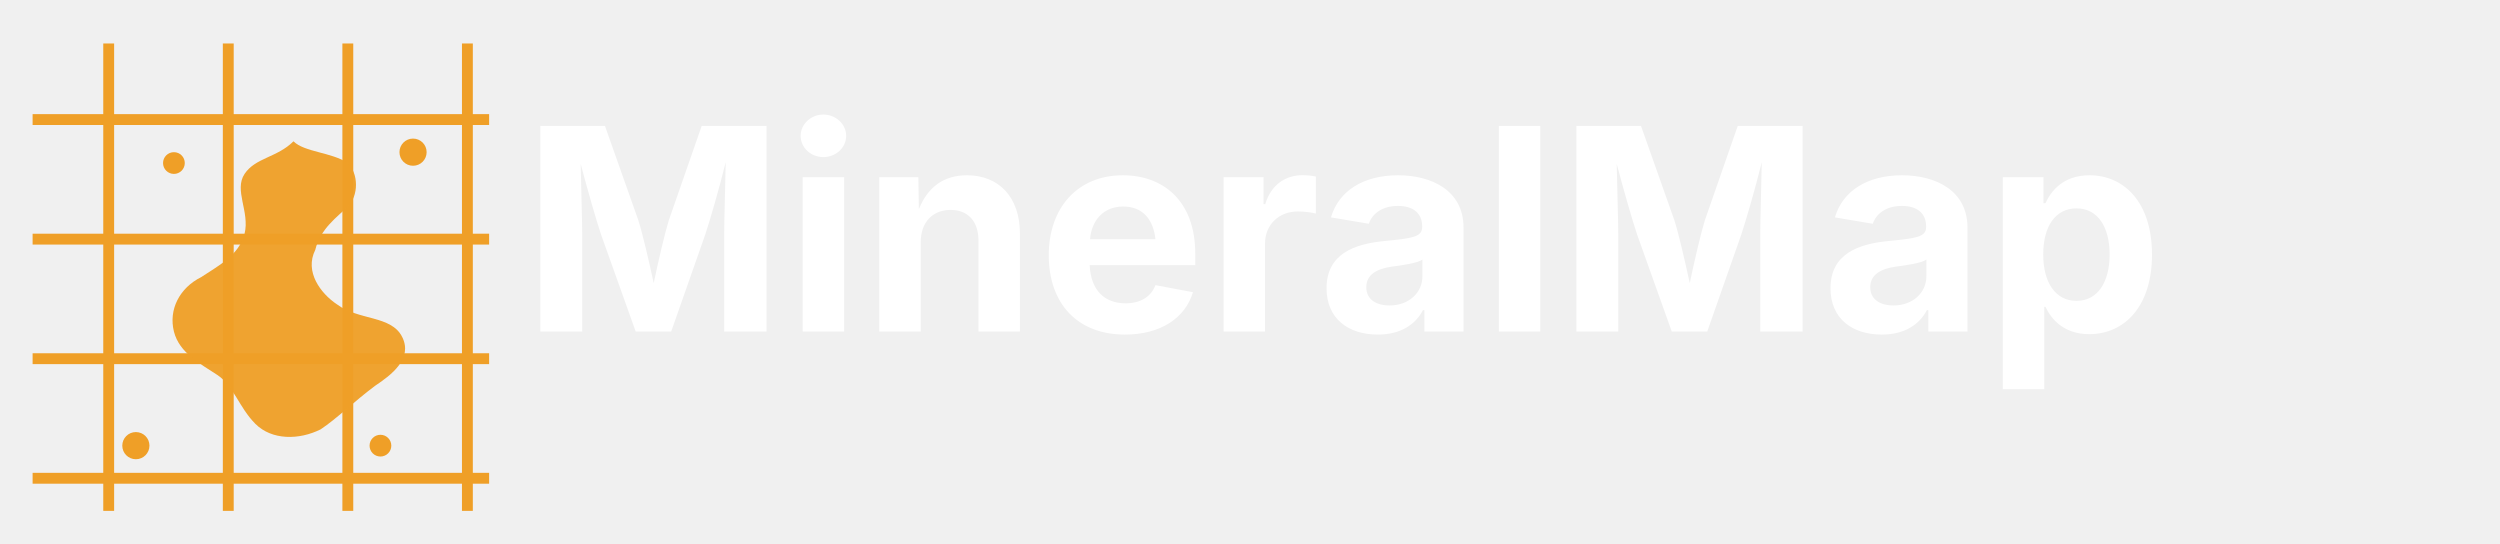
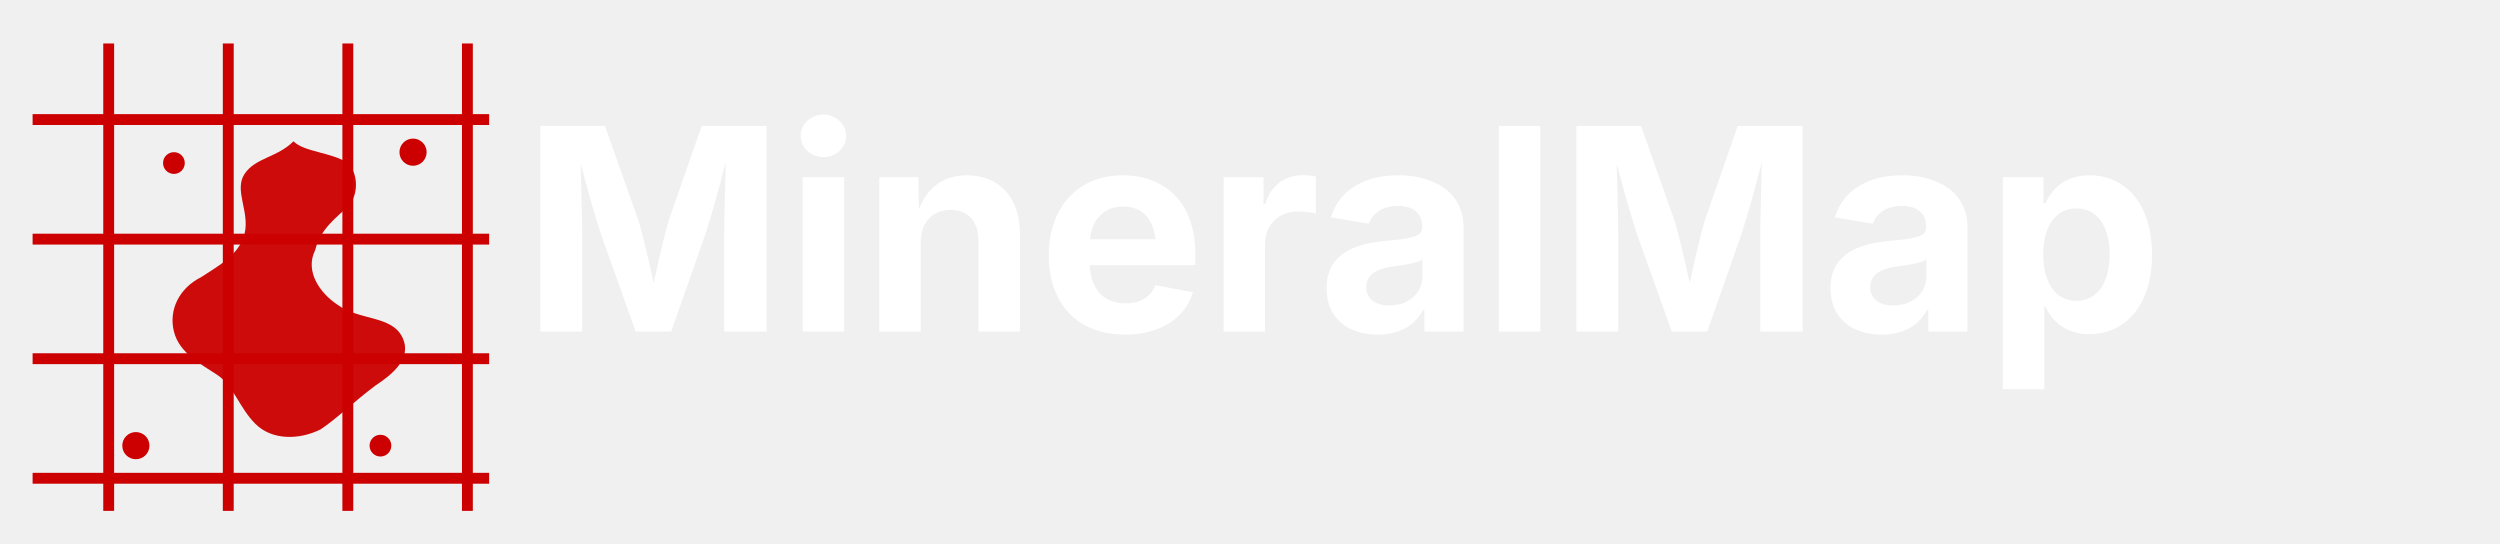
<svg xmlns="http://www.w3.org/2000/svg" width="460" height="100" viewBox="0 0 460 100" fill="none">
  <rect width="460" height="100" fill="transparent" />
  <g transform="translate(6,8)">
-     <g stroke="#EF9F27" stroke-width="2">
+     <g stroke="#CC0000" stroke-width="2">
      <line x1="0" y1="14" x2="84" y2="14" />
      <line x1="0" y1="36" x2="84" y2="36" />
      <line x1="0" y1="58" x2="84" y2="58" />
      <line x1="0" y1="80" x2="84" y2="80" />
      <line x1="14" y1="0" x2="14" y2="86" />
      <line x1="36" y1="0" x2="36" y2="86" />
      <line x1="58" y1="0" x2="58" y2="86" />
      <line x1="80" y1="0" x2="80" y2="86" />
    </g>
-     <path d="M48 18C50 20 55 20 58 22C60 24 60 28 58 30C56 32 53 34 52 38C50 42 53 46 56 48C60 51 66 50 68 54C70 58 66 61 63 63C59 66 56 69 53 71C49 73 44 73 41 70C38 67 37 63 34 61C31 59 27 57 26 53C25 49 27 45 31 43C34 41 38 39 39 35C40 31 37 27 39 24C41 21 45 21 48 18Z" fill="#EF9F27" opacity="0.95" />
-     <circle cx="19" cy="74" r="2.5" fill="#EF9F27" />
-     <circle cx="70" cy="20" r="2.5" fill="#EF9F27" />
-     <circle cx="26" cy="22" r="2" fill="#EF9F27" />
-     <circle cx="64" cy="74" r="2" fill="#EF9F27" />
+     <path d="M48 18C50 20 55 20 58 22C60 24 60 28 58 30C56 32 53 34 52 38C50 42 53 46 56 48C60 51 66 50 68 54C70 58 66 61 63 63C59 66 56 69 53 71C49 73 44 73 41 70C38 67 37 63 34 61C31 59 27 57 26 53C25 49 27 45 31 43C34 41 38 39 39 35C40 31 37 27 39 24C41 21 45 21 48 18Z" fill="#CC0000" opacity="0.95" />
+     <circle cx="19" cy="74" r="2.5" fill="#CC0000" />
+     <circle cx="70" cy="20" r="2.5" fill="#CC0000" />
+     <circle cx="26" cy="22" r="2" fill="#CC0000" />
+     <circle cx="64" cy="74" r="2" fill="#CC0000" />
  </g>
  <text x="96" y="61" fill="#FFFFFF" font-size="52" font-weight="700" font-family="Inter, system-ui, sans-serif">
    MineralMap
  </text>
</svg>
